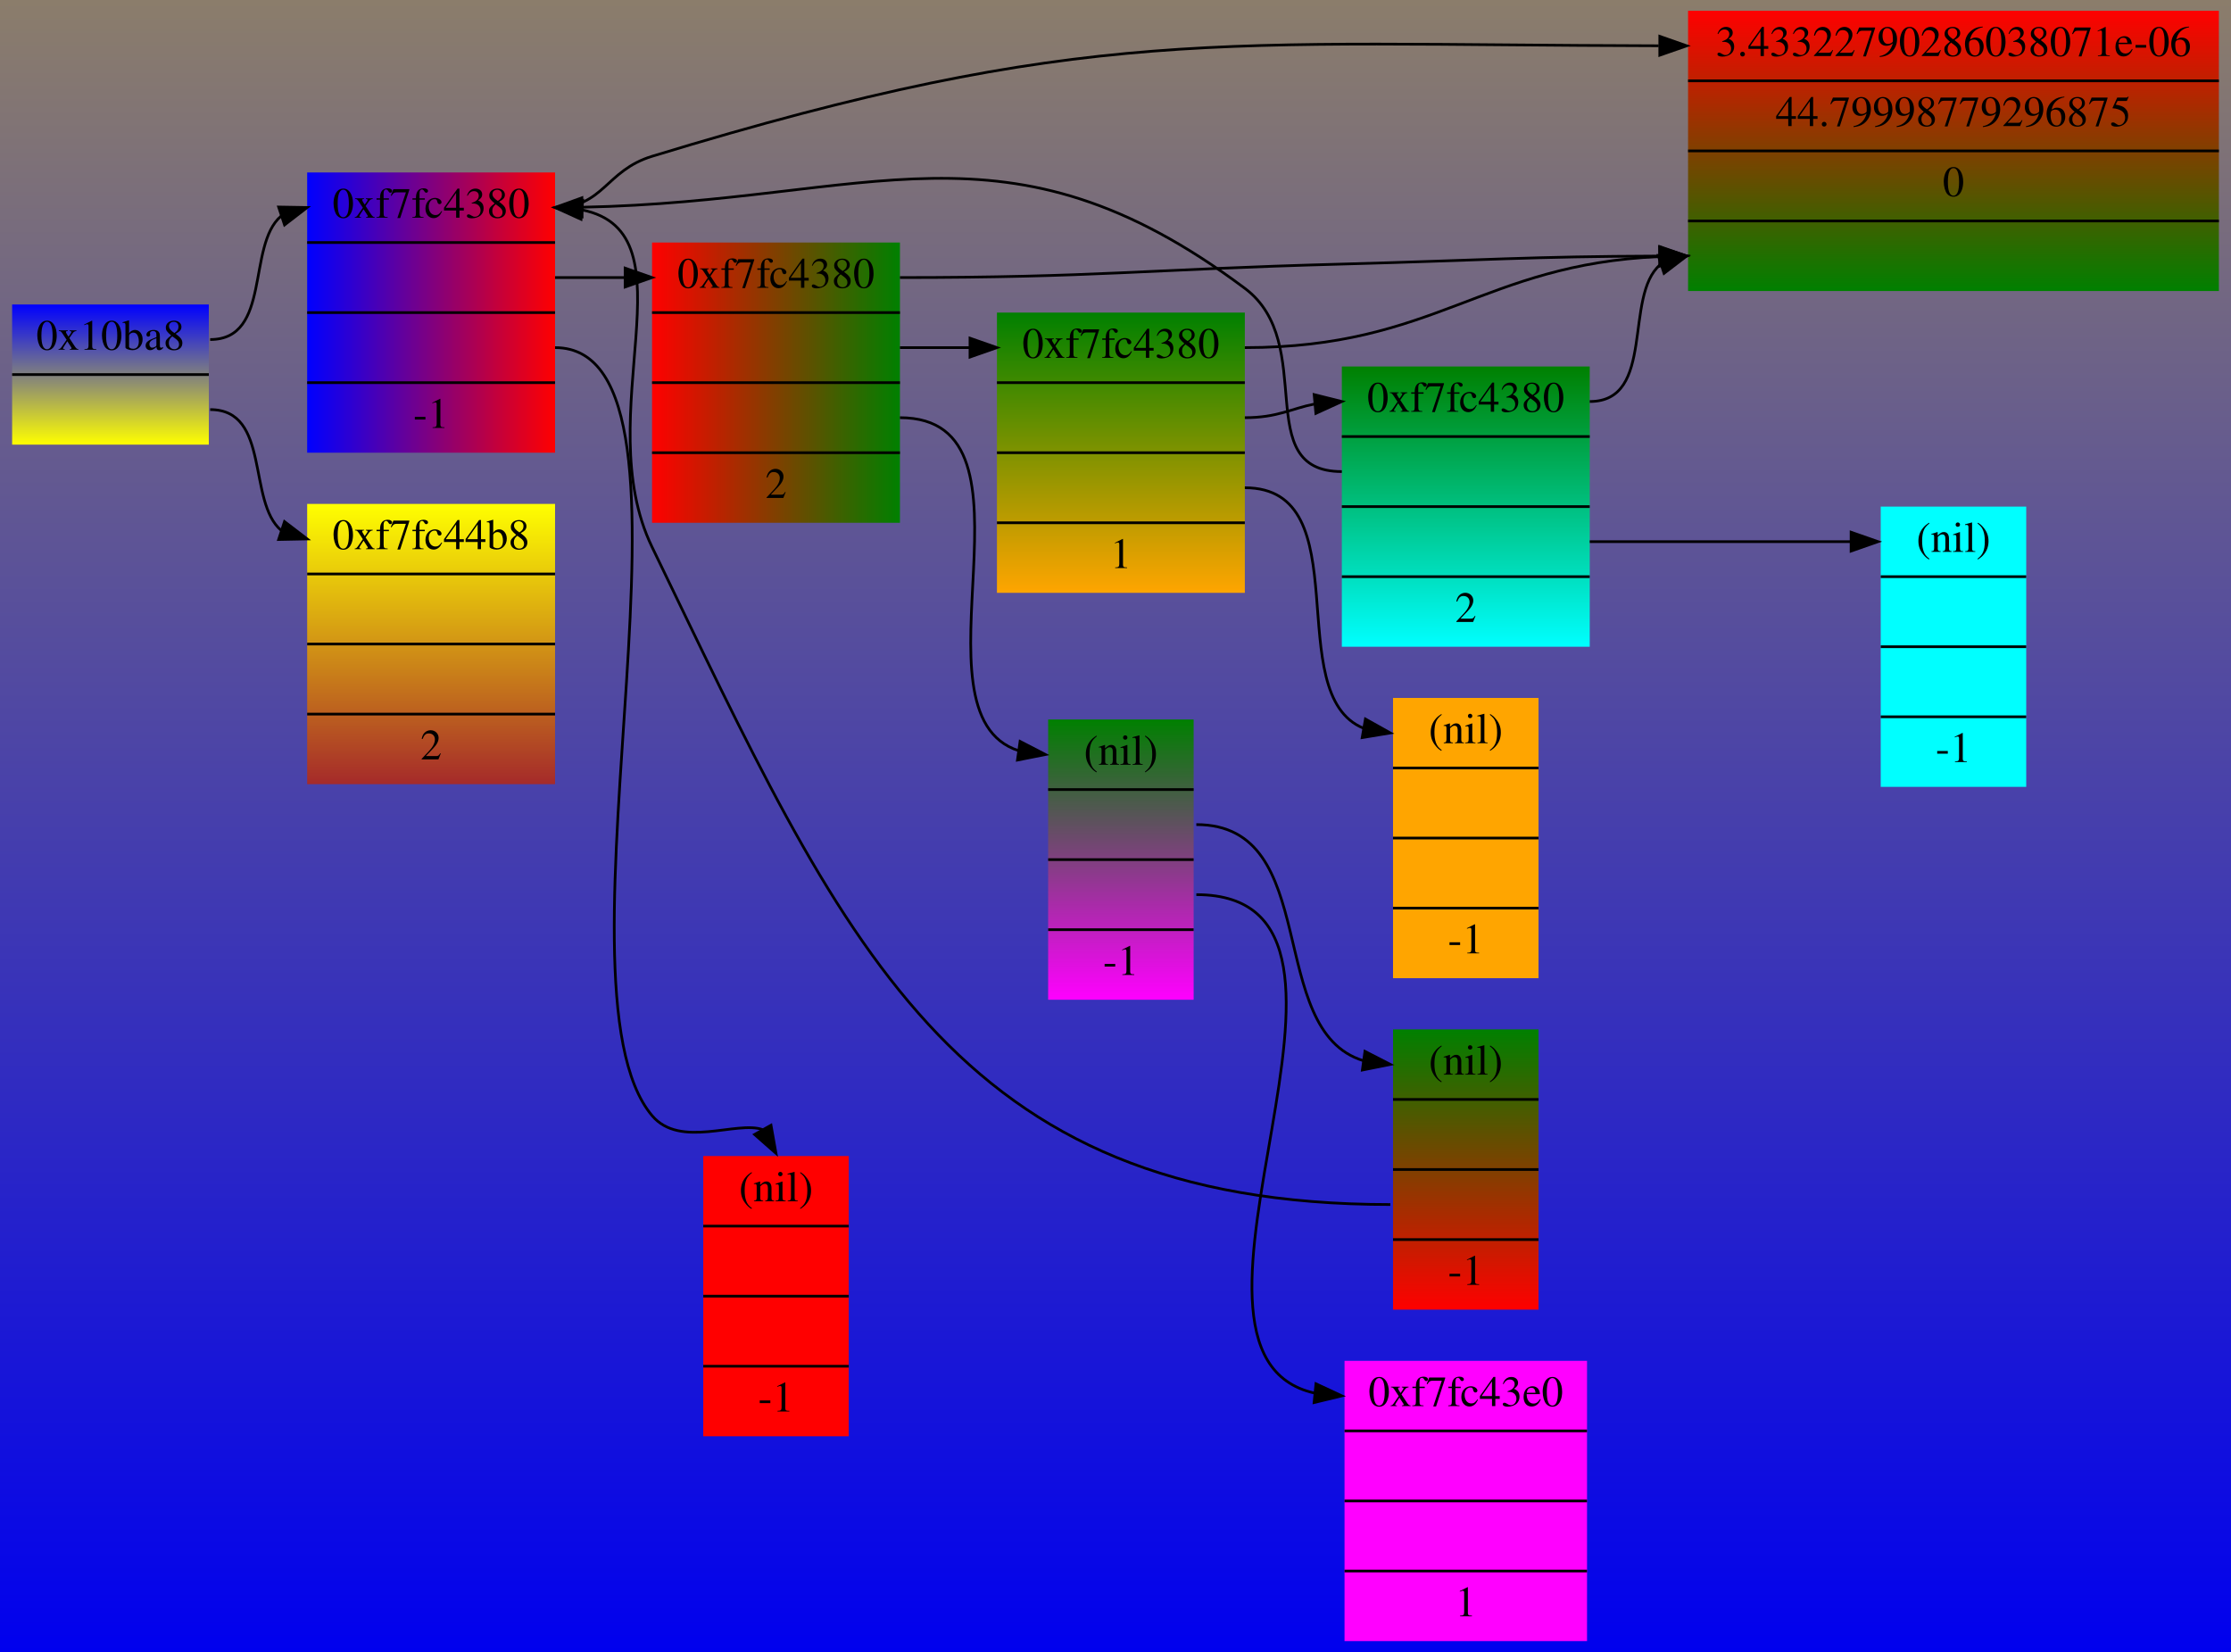
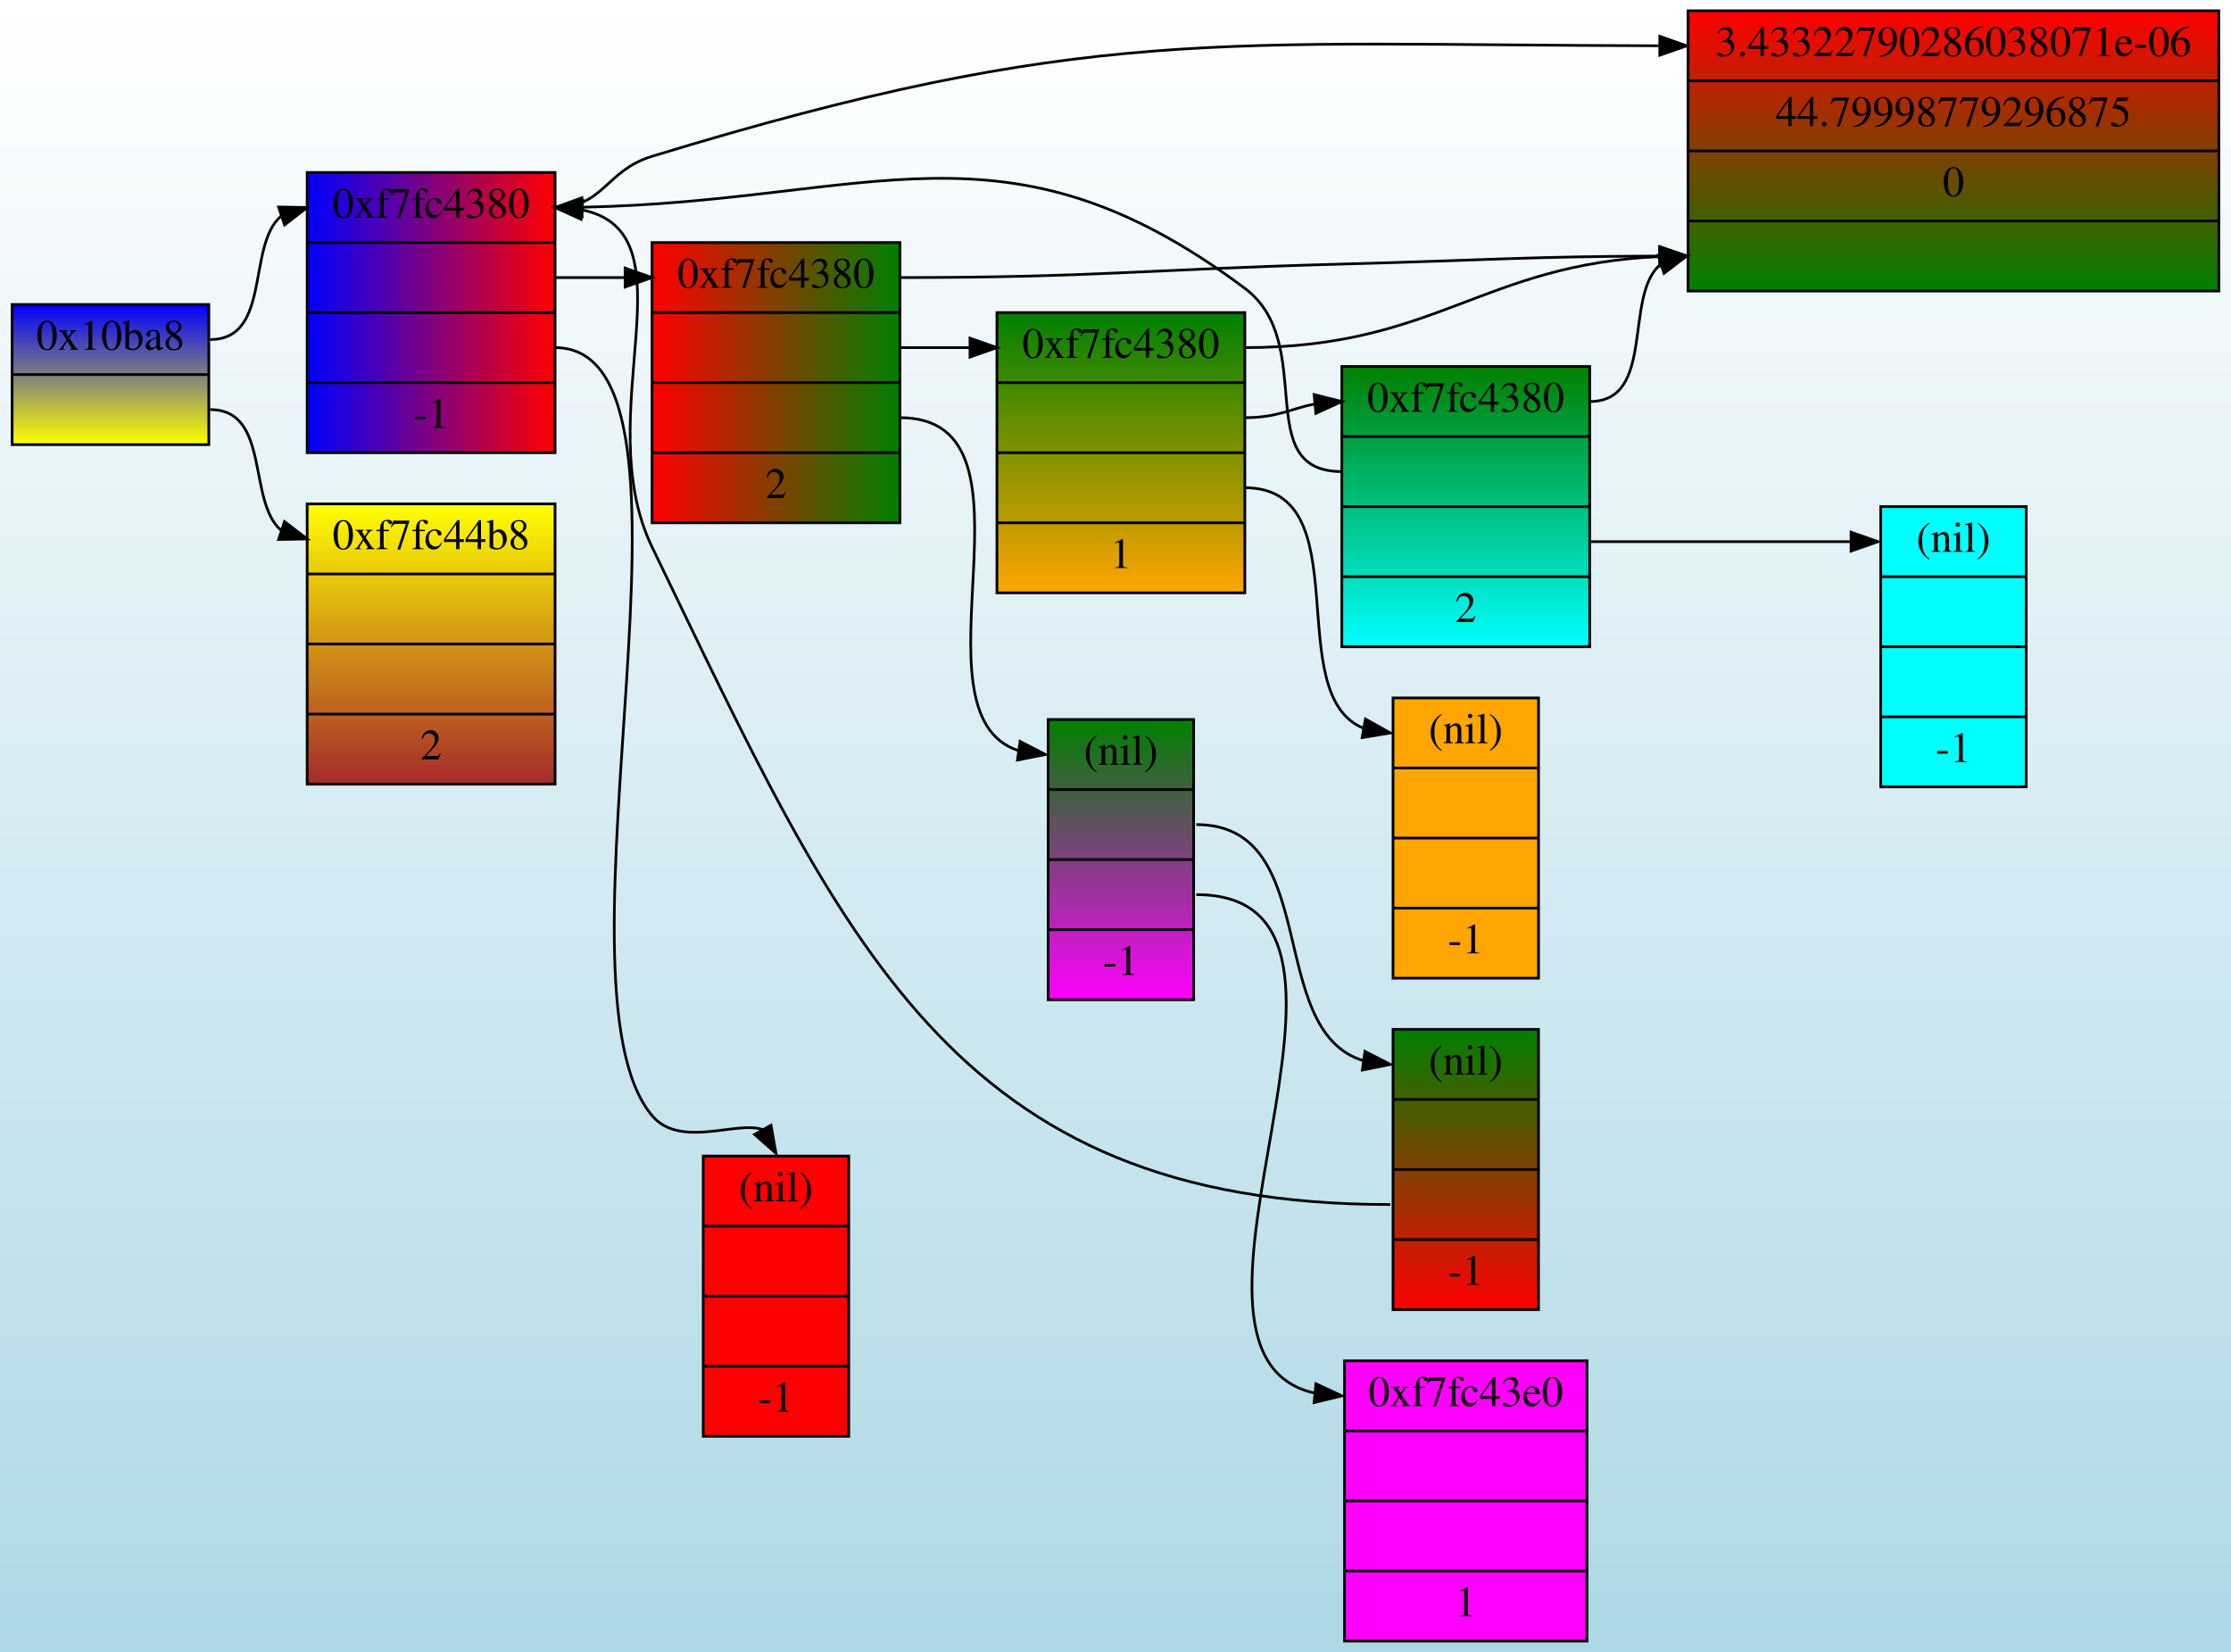
<svg xmlns="http://www.w3.org/2000/svg" width="828pt" height="613pt" viewBox="0.00 0.00 828.00 613.00">
  <g id="graph1" class="graph" transform="scale(1 1) rotate(0) translate(4 609)">
    <defs>
      <linearGradient id="l_0" gradientUnits="userSpaceOnUse" x1="410.5" y1="-609" x2="410.5" y2="5">
-         <stop offset="0" style="stop-color:#8b7d6b;stop-opacity:1.;" />
-         <stop offset="1" style="stop-color:#0000ee;stop-opacity:1.;" />
+         <stop offset="0" style="stop-color:white;stop-opacity:1.;" />
+         <stop offset="1" style="stop-color:lightblue;stop-opacity:1.;" />
      </linearGradient>
    </defs>
-     <polygon fill="url(#l_0)" points="-4,5 -4,-609 825,-609 825,5 -4,5" />
+     <polygon fill="url(#l_0)" stroke="none" points="-4,5 -4,-609 825,-609 825,5 -4,5" />
    <g id="node1" class="node">
      <defs>
        <linearGradient id="l_1" gradientUnits="userSpaceOnUse" x1="37" y1="-444" x2="37" y2="-496">
          <stop offset="0" style="stop-color:yellow;stop-opacity:1.;" />
          <stop offset="1" style="stop-color:blue;stop-opacity:1.;" />
        </linearGradient>
      </defs>
-       <polygon fill="url(#l_1)" points="0.5,-444 0.5,-496 73.5,-496 73.5,-444 0.5,-444" />
+       <polygon fill="url(#l_1)" stroke="black" points="0.5,-444 0.5,-496 73.5,-496 73.5,-444 0.5,-444" />
      <text text-anchor="middle" x="37" y="-479.2" font-family="Times,serif" font-size="16.00">0x10ba8</text>
      <polyline fill="none" stroke="black" points="0.5,-470 73.5,-470 " />
      <text text-anchor="middle" x="37" y="-453.2" font-family="Times,serif" font-size="16.00"> </text>
    </g>
    <g id="node2" class="node">
      <defs>
        <linearGradient id="l_2" gradientUnits="userSpaceOnUse" x1="110" y1="-493" x2="202" y2="-493">
          <stop offset="0" style="stop-color:blue;stop-opacity:1.;" />
          <stop offset="1" style="stop-color:red;stop-opacity:1.;" />
        </linearGradient>
      </defs>
-       <polygon fill="url(#l_2)" points="110,-441 110,-545 202,-545 202,-441 110,-441" />
+       <polygon fill="url(#l_2)" stroke="black" points="110,-441 110,-545 202,-545 202,-441 110,-441" />
      <text text-anchor="middle" x="156" y="-528.2" font-family="Times,serif" font-size="16.00">0xf7fc4380</text>
      <polyline fill="none" stroke="black" points="110,-519 202,-519 " />
      <text text-anchor="middle" x="156" y="-502.2" font-family="Times,serif" font-size="16.00"> </text>
      <polyline fill="none" stroke="black" points="110,-493 202,-493 " />
      <text text-anchor="middle" x="156" y="-476.2" font-family="Times,serif" font-size="16.00"> </text>
      <polyline fill="none" stroke="black" points="110,-467 202,-467 " />
      <text text-anchor="middle" x="156" y="-450.2" font-family="Times,serif" font-size="16.00">-1</text>
    </g>
    <g id="0" class="edge">
      <path fill="none" stroke="black" d="M74,-483C96.801,-483 87.516,-517.884 100.29,-528.785" />
      <polygon fill="black" stroke="black" points="99.407,-532.179 110,-532 101.607,-525.534 99.407,-532.179" />
    </g>
    <g id="node3" class="node">
      <defs>
        <linearGradient id="l_3" gradientUnits="userSpaceOnUse" x1="156" y1="-318" x2="156" y2="-422">
          <stop offset="0" style="stop-color:brown;stop-opacity:1.;" />
          <stop offset="1" style="stop-color:yellow;stop-opacity:1.;" />
        </linearGradient>
      </defs>
-       <polygon fill="url(#l_3)" points="110,-318 110,-422 202,-422 202,-318 110,-318" />
+       <polygon fill="url(#l_3)" stroke="black" points="110,-318 110,-422 202,-422 202,-318 110,-318" />
      <text text-anchor="middle" x="156" y="-405.2" font-family="Times,serif" font-size="16.00">0xf7fc44b8</text>
      <polyline fill="none" stroke="black" points="110,-396 202,-396 " />
      <text text-anchor="middle" x="156" y="-379.2" font-family="Times,serif" font-size="16.00"> </text>
      <polyline fill="none" stroke="black" points="110,-370 202,-370 " />
      <text text-anchor="middle" x="156" y="-353.2" font-family="Times,serif" font-size="16.00"> </text>
      <polyline fill="none" stroke="black" points="110,-344 202,-344 " />
      <text text-anchor="middle" x="156" y="-327.2" font-family="Times,serif" font-size="16.00">2</text>
    </g>
    <g id="1" class="edge">
      <path fill="none" stroke="black" d="M74,-457C96.5,-457 87.676,-422.828 100.387,-412.149" />
      <polygon fill="black" stroke="black" points="101.587,-415.439 110,-409 99.407,-408.787 101.587,-415.439" />
    </g>
    <g id="node4" class="node">
      <defs>
        <linearGradient id="l_4" gradientUnits="userSpaceOnUse" x1="721" y1="-501" x2="721" y2="-605">
          <stop offset="0" style="stop-color:green;stop-opacity:1.;" />
          <stop offset="1" style="stop-color:red;stop-opacity:1.;" />
        </linearGradient>
      </defs>
-       <polygon fill="url(#l_4)" points="622.5,-501 622.5,-605 819.5,-605 819.5,-501 622.5,-501" />
+       <polygon fill="url(#l_4)" stroke="black" points="622.5,-501 622.5,-605 819.5,-605 819.5,-501 622.5,-501" />
      <text text-anchor="middle" x="721" y="-588.2" font-family="Times,serif" font-size="16.00">3.43322790286038071e-06</text>
      <polyline fill="none" stroke="black" points="622.5,-579 819.5,-579 " />
      <text text-anchor="middle" x="721" y="-562.2" font-family="Times,serif" font-size="16.00">44.79998779296875</text>
      <polyline fill="none" stroke="black" points="622.5,-553 819.5,-553 " />
      <text text-anchor="middle" x="721" y="-536.2" font-family="Times,serif" font-size="16.00">0</text>
      <polyline fill="none" stroke="black" points="622.5,-527 819.5,-527 " />
      <text text-anchor="middle" x="721" y="-510.2" font-family="Times,serif" font-size="16.00"> </text>
    </g>
    <g id="2" class="edge">
      <path fill="none" stroke="black" d="M202,-532C220.092,-532 220.695,-545.723 238,-551 398.806,-600.038 448.338,-592.347 611.594,-592.011" />
      <polygon fill="black" stroke="black" points="612.004,-595.511 622,-592 611.996,-588.511 612.004,-595.511" />
    </g>
    <g id="node5" class="node">
      <defs>
        <linearGradient id="l_5" gradientUnits="userSpaceOnUse" x1="238" y1="-467" x2="330" y2="-467">
          <stop offset="0" style="stop-color:red;stop-opacity:1.;" />
          <stop offset="1" style="stop-color:green;stop-opacity:1.;" />
        </linearGradient>
      </defs>
-       <polygon fill="url(#l_5)" points="238,-415 238,-519 330,-519 330,-415 238,-415" />
+       <polygon fill="url(#l_5)" stroke="black" points="238,-415 238,-519 330,-519 330,-415 238,-415" />
      <text text-anchor="middle" x="284" y="-502.2" font-family="Times,serif" font-size="16.00">0xf7fc4380</text>
      <polyline fill="none" stroke="black" points="238,-493 330,-493 " />
      <text text-anchor="middle" x="284" y="-476.2" font-family="Times,serif" font-size="16.00"> </text>
      <polyline fill="none" stroke="black" points="238,-467 330,-467 " />
      <text text-anchor="middle" x="284" y="-450.2" font-family="Times,serif" font-size="16.00"> </text>
      <polyline fill="none" stroke="black" points="238,-441 330,-441 " />
      <text text-anchor="middle" x="284" y="-424.2" font-family="Times,serif" font-size="16.00">2</text>
    </g>
    <g id="3" class="edge">
      <path fill="none" stroke="black" d="M202,-506C214,-506 219.25,-506 227.875,-506" />
      <polygon fill="black" stroke="black" points="228,-509.5 238,-506 228,-502.5 228,-509.5" />
    </g>
    <g id="node6" class="node">
      <defs>
        <linearGradient id="l_6" gradientUnits="userSpaceOnUse" x1="284" y1="-76" x2="284" y2="-180">
          <stop offset="0" style="stop-color:red;stop-opacity:1.;" />
          <stop offset="1" style="stop-color:red;stop-opacity:1.;" />
        </linearGradient>
      </defs>
-       <polygon fill="url(#l_6)" points="257,-76 257,-180 311,-180 311,-76 257,-76" />
+       <polygon fill="url(#l_6)" stroke="black" points="257,-76 257,-180 311,-180 311,-76 257,-76" />
      <text text-anchor="middle" x="284" y="-163.2" font-family="Times,serif" font-size="16.00">(nil)</text>
      <polyline fill="none" stroke="black" points="257,-154 311,-154 " />
      <text text-anchor="middle" x="284" y="-137.2" font-family="Times,serif" font-size="16.00"> </text>
      <polyline fill="none" stroke="black" points="257,-128 311,-128 " />
      <text text-anchor="middle" x="284" y="-111.2" font-family="Times,serif" font-size="16.00"> </text>
      <polyline fill="none" stroke="black" points="257,-102 311,-102 " />
      <text text-anchor="middle" x="284" y="-85.2" font-family="Times,serif" font-size="16.00">-1</text>
    </g>
    <g id="4" class="edge">
      <path fill="none" stroke="black" d="M202,-480C265.837,-480 196.851,-243.804 238,-195 248.439,-182.619 269.473,-193.236 279.049,-189.804" />
      <polygon fill="black" stroke="black" points="282.149,-191.432 284,-181 276.048,-188.001 282.149,-191.432" />
    </g>
    <g id="5" class="edge">
      <path fill="none" stroke="black" d="M330,-506C402.923,-506 421.104,-509.035 494,-511 547.329,-512.438 563.152,-513.816 611.81,-513.983" />
      <polygon fill="black" stroke="black" points="611.994,-517.483 622,-514 612.006,-510.483 611.994,-517.483" />
    </g>
    <g id="node7" class="node">
      <defs>
        <linearGradient id="l_7" gradientUnits="userSpaceOnUse" x1="412" y1="-389" x2="412" y2="-493">
          <stop offset="0" style="stop-color:orange;stop-opacity:1.;" />
          <stop offset="1" style="stop-color:green;stop-opacity:1.;" />
        </linearGradient>
      </defs>
-       <polygon fill="url(#l_7)" points="366,-389 366,-493 458,-493 458,-389 366,-389" />
+       <polygon fill="url(#l_7)" stroke="black" points="366,-389 366,-493 458,-493 458,-389 366,-389" />
      <text text-anchor="middle" x="412" y="-476.2" font-family="Times,serif" font-size="16.00">0xf7fc4380</text>
      <polyline fill="none" stroke="black" points="366,-467 458,-467 " />
      <text text-anchor="middle" x="412" y="-450.2" font-family="Times,serif" font-size="16.00"> </text>
      <polyline fill="none" stroke="black" points="366,-441 458,-441 " />
      <text text-anchor="middle" x="412" y="-424.2" font-family="Times,serif" font-size="16.00"> </text>
      <polyline fill="none" stroke="black" points="366,-415 458,-415 " />
      <text text-anchor="middle" x="412" y="-398.2" font-family="Times,serif" font-size="16.00">1</text>
    </g>
    <g id="6" class="edge">
      <path fill="none" stroke="black" d="M330,-480C342,-480 347.25,-480 355.875,-480" />
      <polygon fill="black" stroke="black" points="356,-483.5 366,-480 356,-476.5 356,-483.5" />
    </g>
    <g id="node11" class="node">
      <defs>
        <linearGradient id="l_8" gradientUnits="userSpaceOnUse" x1="412" y1="-238" x2="412" y2="-342">
          <stop offset="0" style="stop-color:magenta;stop-opacity:1.;" />
          <stop offset="1" style="stop-color:green;stop-opacity:1.;" />
        </linearGradient>
      </defs>
-       <polygon fill="url(#l_8)" points="385,-238 385,-342 439,-342 439,-238 385,-238" />
+       <polygon fill="url(#l_8)" stroke="black" points="385,-238 385,-342 439,-342 439,-238 385,-238" />
      <text text-anchor="middle" x="412" y="-325.2" font-family="Times,serif" font-size="16.00">(nil)</text>
      <polyline fill="none" stroke="black" points="385,-316 439,-316 " />
      <text text-anchor="middle" x="412" y="-299.2" font-family="Times,serif" font-size="16.00"> </text>
      <polyline fill="none" stroke="black" points="385,-290 439,-290 " />
      <text text-anchor="middle" x="412" y="-273.2" font-family="Times,serif" font-size="16.00"> </text>
      <polyline fill="none" stroke="black" points="385,-264 439,-264 " />
      <text text-anchor="middle" x="412" y="-247.2" font-family="Times,serif" font-size="16.00">-1</text>
    </g>
    <g id="7" class="edge">
      <path fill="none" stroke="black" d="M330,-454C386.736,-454 331.363,-344.137 374.085,-330.404" />
      <polygon fill="black" stroke="black" points="374.589,-333.867 384,-329 373.608,-326.937 374.589,-333.867" />
    </g>
    <g id="8" class="edge">
      <path fill="none" stroke="black" d="M458,-480C528.949,-480 546.013,-510.887 611.911,-513.783" />
      <polygon fill="black" stroke="black" points="611.927,-517.284 622,-514 612.078,-510.286 611.927,-517.284" />
    </g>
    <g id="node8" class="node">
      <defs>
        <linearGradient id="l_9" gradientUnits="userSpaceOnUse" x1="540" y1="-369" x2="540" y2="-473">
          <stop offset="0" style="stop-color:cyan;stop-opacity:1.;" />
          <stop offset="1" style="stop-color:green;stop-opacity:1.;" />
        </linearGradient>
      </defs>
-       <polygon fill="url(#l_9)" points="494,-369 494,-473 586,-473 586,-369 494,-369" />
+       <polygon fill="url(#l_9)" stroke="black" points="494,-369 494,-473 586,-473 586,-369 494,-369" />
      <text text-anchor="middle" x="540" y="-456.2" font-family="Times,serif" font-size="16.00">0xf7fc4380</text>
      <polyline fill="none" stroke="black" points="494,-447 586,-447 " />
      <text text-anchor="middle" x="540" y="-430.2" font-family="Times,serif" font-size="16.00"> </text>
      <polyline fill="none" stroke="black" points="494,-421 586,-421 " />
      <text text-anchor="middle" x="540" y="-404.2" font-family="Times,serif" font-size="16.00"> </text>
      <polyline fill="none" stroke="black" points="494,-395 586,-395 " />
      <text text-anchor="middle" x="540" y="-378.2" font-family="Times,serif" font-size="16.00">2</text>
    </g>
    <g id="9" class="edge">
      <path fill="none" stroke="black" d="M458,-454C470.166,-454 475.209,-457.375 483.813,-459.062" />
      <polygon fill="black" stroke="black" points="483.721,-462.569 494,-460 484.363,-455.598 483.721,-462.569" />
    </g>
    <g id="node10" class="node">
      <defs>
        <linearGradient id="l_10" gradientUnits="userSpaceOnUse" x1="540" y1="-246" x2="540" y2="-350">
          <stop offset="0" style="stop-color:orange;stop-opacity:1.;" />
          <stop offset="1" style="stop-color:orange;stop-opacity:1.;" />
        </linearGradient>
      </defs>
-       <polygon fill="url(#l_10)" points="513,-246 513,-350 567,-350 567,-246 513,-246" />
+       <polygon fill="url(#l_10)" stroke="black" points="513,-246 513,-350 567,-350 567,-246 513,-246" />
      <text text-anchor="middle" x="540" y="-333.2" font-family="Times,serif" font-size="16.00">(nil)</text>
      <polyline fill="none" stroke="black" points="513,-324 567,-324 " />
      <text text-anchor="middle" x="540" y="-307.2" font-family="Times,serif" font-size="16.00"> </text>
      <polyline fill="none" stroke="black" points="513,-298 567,-298 " />
      <text text-anchor="middle" x="540" y="-281.2" font-family="Times,serif" font-size="16.00"> </text>
      <polyline fill="none" stroke="black" points="513,-272 567,-272 " />
      <text text-anchor="middle" x="540" y="-255.2" font-family="Times,serif" font-size="16.00">-1</text>
    </g>
    <g id="10" class="edge">
      <path fill="none" stroke="black" d="M458,-428C501.171,-428 470.957,-351.317 502.088,-338.737" />
      <polygon fill="black" stroke="black" points="502.754,-342.173 512,-337 501.546,-335.278 502.754,-342.173" />
    </g>
    <g id="12" class="edge">
      <path fill="none" stroke="black" d="M494,-434C459.804,-434 485.385,-481.519 458,-502 369.039,-568.533 319.604,-534.239 212.229,-532.102" />
      <polygon fill="black" stroke="black" points="212.034,-528.6 202,-532 211.965,-535.6 212.034,-528.6" />
    </g>
    <g id="11" class="edge">
      <path fill="none" stroke="black" d="M586,-460C610.563,-460 598.481,-499.159 612.165,-510.784" />
      <polygon fill="black" stroke="black" points="611.407,-514.218 622,-514 613.583,-507.565 611.407,-514.218" />
    </g>
    <g id="node9" class="node">
      <defs>
        <linearGradient id="l_11" gradientUnits="userSpaceOnUse" x1="721" y1="-317" x2="721" y2="-421">
          <stop offset="0" style="stop-color:cyan;stop-opacity:1.;" />
          <stop offset="1" style="stop-color:cyan;stop-opacity:1.;" />
        </linearGradient>
      </defs>
-       <polygon fill="url(#l_11)" points="694,-317 694,-421 748,-421 748,-317 694,-317" />
+       <polygon fill="url(#l_11)" stroke="black" points="694,-317 694,-421 748,-421 748,-317 694,-317" />
      <text text-anchor="middle" x="721" y="-404.2" font-family="Times,serif" font-size="16.00">(nil)</text>
      <polyline fill="none" stroke="black" points="694,-395 748,-395 " />
      <text text-anchor="middle" x="721" y="-378.2" font-family="Times,serif" font-size="16.00"> </text>
      <polyline fill="none" stroke="black" points="694,-369 748,-369 " />
      <text text-anchor="middle" x="721" y="-352.2" font-family="Times,serif" font-size="16.00"> </text>
      <polyline fill="none" stroke="black" points="694,-343 748,-343 " />
      <text text-anchor="middle" x="721" y="-326.2" font-family="Times,serif" font-size="16.00">-1</text>
    </g>
    <g id="13" class="edge">
      <path fill="none" stroke="black" d="M586,-408C630.026,-408 643.483,-408 682.972,-408" />
      <polygon fill="black" stroke="black" points="683,-411.5 693,-408 683,-404.5 683,-411.5" />
    </g>
    <g id="node12" class="node">
      <defs>
        <linearGradient id="l_12" gradientUnits="userSpaceOnUse" x1="540" y1="-123" x2="540" y2="-227">
          <stop offset="0" style="stop-color:red;stop-opacity:1.;" />
          <stop offset="1" style="stop-color:green;stop-opacity:1.;" />
        </linearGradient>
      </defs>
-       <polygon fill="url(#l_12)" points="513,-123 513,-227 567,-227 567,-123 513,-123" />
+       <polygon fill="url(#l_12)" stroke="black" points="513,-123 513,-227 567,-227 567,-123 513,-123" />
      <text text-anchor="middle" x="540" y="-210.2" font-family="Times,serif" font-size="16.00">(nil)</text>
      <polyline fill="none" stroke="black" points="513,-201 567,-201 " />
      <text text-anchor="middle" x="540" y="-184.2" font-family="Times,serif" font-size="16.00"> </text>
      <polyline fill="none" stroke="black" points="513,-175 567,-175 " />
      <text text-anchor="middle" x="540" y="-158.2" font-family="Times,serif" font-size="16.00"> </text>
      <polyline fill="none" stroke="black" points="513,-149 567,-149 " />
      <text text-anchor="middle" x="540" y="-132.2" font-family="Times,serif" font-size="16.00">-1</text>
    </g>
    <g id="14" class="edge">
      <path fill="none" stroke="black" d="M440,-303C487.103,-303 465.094,-226.721 501.938,-215.398" />
      <polygon fill="black" stroke="black" points="502.577,-218.843 512,-214 501.613,-211.91 502.577,-218.843" />
    </g>
    <g id="node13" class="node">
      <defs>
        <linearGradient id="l_13" gradientUnits="userSpaceOnUse" x1="540" y1="-4.9738e-14" x2="540" y2="-104">
          <stop offset="0" style="stop-color:magenta;stop-opacity:1.;" />
          <stop offset="1" style="stop-color:magenta;stop-opacity:1.;" />
        </linearGradient>
      </defs>
-       <polygon fill="url(#l_13)" points="495,-0 495,-104 585,-104 585,-0 495,-0" />
+       <polygon fill="url(#l_13)" stroke="black" points="495,-0 495,-104 585,-104 585,-0 495,-0" />
      <text text-anchor="middle" x="540" y="-87.2" font-family="Times,serif" font-size="16.00">0xf7fc43e0</text>
      <polyline fill="none" stroke="black" points="495,-78 585,-78 " />
      <text text-anchor="middle" x="540" y="-61.2" font-family="Times,serif" font-size="16.00"> </text>
      <polyline fill="none" stroke="black" points="495,-52 585,-52 " />
      <text text-anchor="middle" x="540" y="-35.2" font-family="Times,serif" font-size="16.00"> </text>
      <polyline fill="none" stroke="black" points="495,-26 585,-26 " />
      <text text-anchor="middle" x="540" y="-9.2" font-family="Times,serif" font-size="16.00">1</text>
    </g>
    <g id="15" class="edge">
      <path fill="none" stroke="black" d="M440,-277C522.381,-277 417.697,-106.641 484.003,-92.001" />
      <polygon fill="black" stroke="black" points="484.398,-95.479 494,-91 483.701,-88.513 484.398,-95.479" />
    </g>
    <g id="16" class="edge">
      <path fill="none" stroke="black" d="M512,-162C348.936,-162 309.054,-259.23 238,-406 214.258,-455.042 254.406,-522.603 211.99,-531.108" />
      <polygon fill="black" stroke="black" points="211.649,-527.625 202,-532 212.272,-534.597 211.649,-527.625" />
    </g>
  </g>
</svg>
